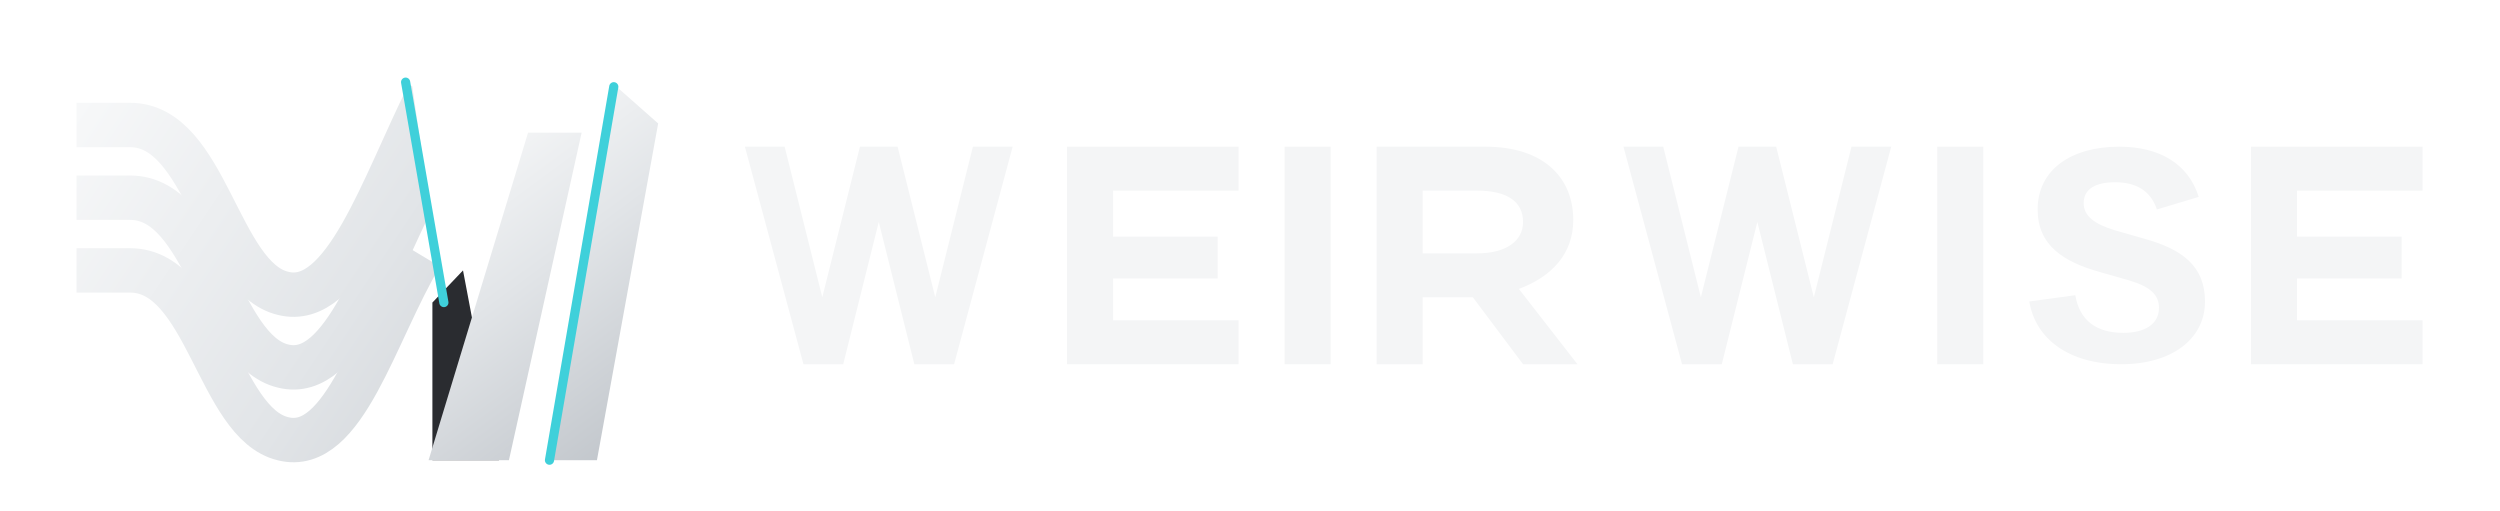
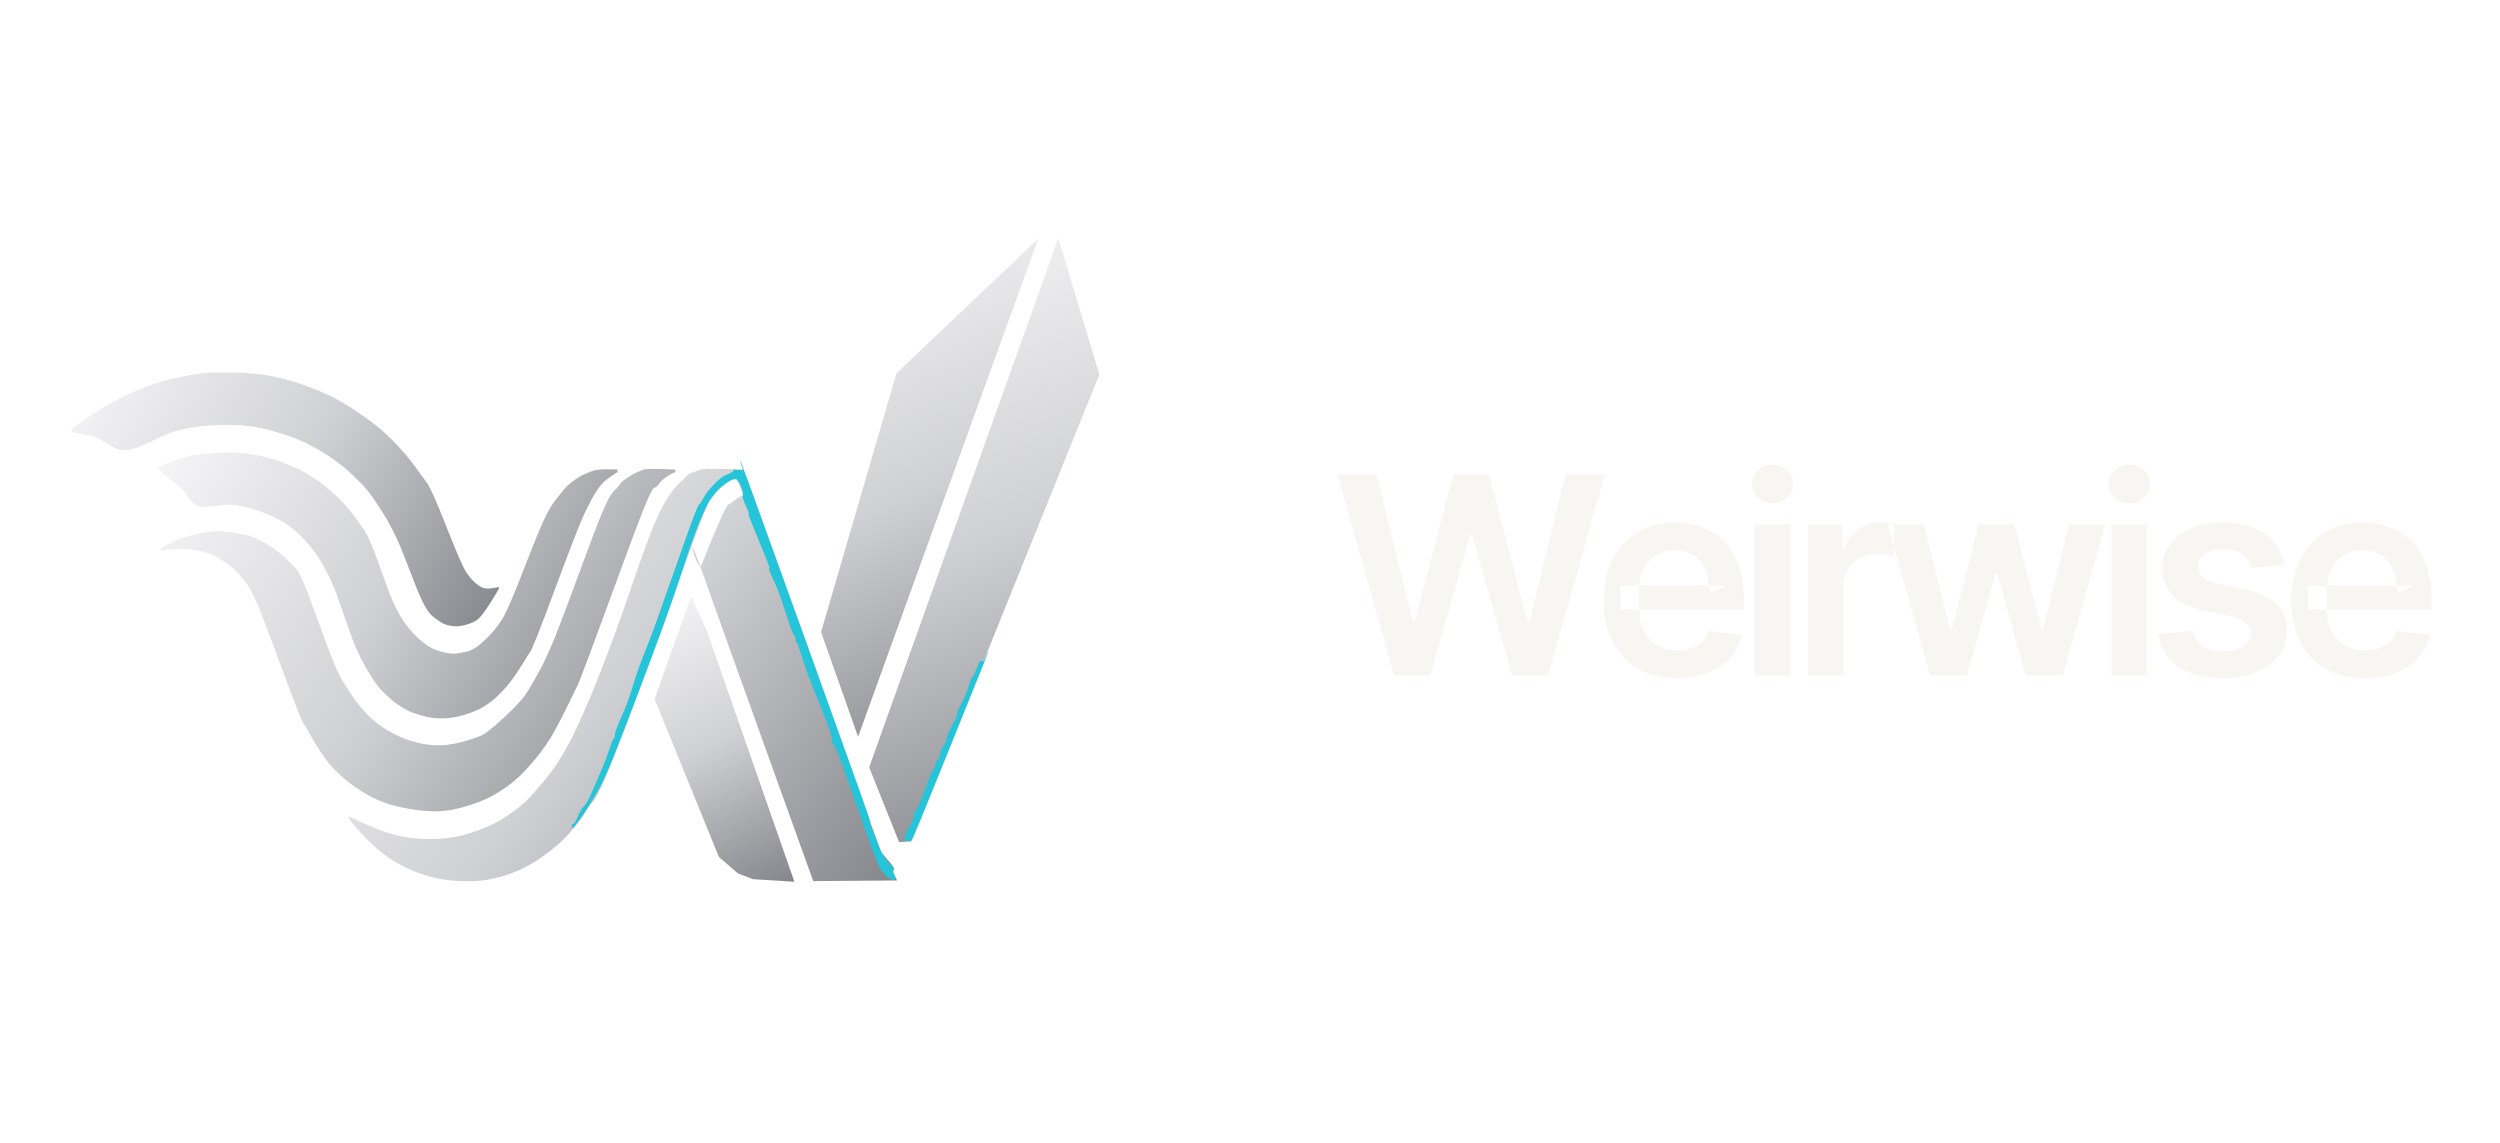
- <svg xmlns="http://www.w3.org/2000/svg" viewBox="0 0 980 200" role="img" aria-labelledby="title desc">
-   <g transform="translate(18 16) scale(0.3)">
-     <defs>
-       <linearGradient id="darkSilver" x1="60" y1="60" x2="780" y2="540" gradientUnits="userSpaceOnUse">
-         <stop offset="0" stop-color="#F7F8F9" />
-         <stop offset="0.5" stop-color="#E2E5E8" />
-         <stop offset="1" stop-color="#C5C9CE" />
-       </linearGradient>
-       <linearGradient id="darkBlade" x1="500" y1="60" x2="860" y2="548" gradientUnits="userSpaceOnUse">
-         <stop offset="0" stop-color="#FFFFFF" />
-         <stop offset="0.45" stop-color="#E2E5E8" />
-         <stop offset="1" stop-color="#B9BEC4" />
-       </linearGradient>
-       <clipPath id="darkPeak">
-         <path d="M 0 0 H 470 L 520 342 V 560 H 0 Z" />
-       </clipPath>
-     </defs>
-     <g clip-path="url(#darkPeak)" fill="none" stroke="url(#darkSilver)" stroke-width="58" stroke-linecap="butt">
-       <path d="M 40 110 H 110 C 210 110 225 310 310 330 C 390 350 440 190 500 70" />
-       <path d="M 40 205 H 110 C 210 205 225 405 310 425 C 390 445 435 285 495 175" />
-       <path d="M 40 300 H 110 C 210 300 225 500 310 520 C 390 540 430 380 490 280" />
-     </g>
-     <path fill="#2A2C30" d="M 505 342 L 545 300 L 592 548 L 505 548 Z" />
-     <path fill="url(#darkBlade)" d="M 500 548 L 630 120 L 700 120 L 605 548 Z" />
-     <path fill="url(#darkBlade)" d="M 655 548 L 740 55 L 800 108 L 720 548 Z" />
-     <path d="M 470 54 L 520 342" fill="none" stroke="#3FD0DA" stroke-width="12" stroke-linecap="round" />
-     <path d="M 742 60 L 658 548" fill="none" stroke="#3FD0DA" stroke-width="12" stroke-linecap="round" />
+ <svg xmlns="http://www.w3.org/2000/svg" viewBox="0 0 210 96" role="img" aria-labelledby="t">
+   <defs>
+     <linearGradient id="lhg0" gradientUnits="userSpaceOnUse" x1="472" y1="296" x2="580" y2="516">
+       <stop offset="0" stop-color="#F6F6F7" />
+       <stop offset=".5" stop-color="#CFD0D3" />
+       <stop offset="1" stop-color="#85868B" />
+     </linearGradient>
+     <linearGradient id="lhg1" gradientUnits="userSpaceOnUse" x1="238" y1="198" x2="659" y2="516">
+       <stop offset="0" stop-color="#F6F6F7" />
+       <stop offset=".5" stop-color="#CFD0D3" />
+       <stop offset="1" stop-color="#85868B" />
+     </linearGradient>
+     <linearGradient id="lhg2" gradientUnits="userSpaceOnUse" x1="92" y1="198" x2="488" y2="462">
+       <stop offset="0" stop-color="#F6F6F7" />
+       <stop offset=".5" stop-color="#CFD0D3" />
+       <stop offset="1" stop-color="#85868B" />
+     </linearGradient>
+     <linearGradient id="lhg3" gradientUnits="userSpaceOnUse" x1="91" y1="186" x2="444" y2="390">
+       <stop offset="0" stop-color="#F6F6F7" />
+       <stop offset=".5" stop-color="#CFD0D3" />
+       <stop offset="1" stop-color="#85868B" />
+     </linearGradient>
+     <linearGradient id="lhg4" gradientUnits="userSpaceOnUse" x1="24" y1="124" x2="352" y2="320">
+       <stop offset="0" stop-color="#F6F6F7" />
+       <stop offset=".5" stop-color="#CFD0D3" />
+       <stop offset="1" stop-color="#85868B" />
+     </linearGradient>
+     <linearGradient id="lhg5" gradientUnits="userSpaceOnUse" x1="600" y1="21" x2="768" y2="404">
+       <stop offset="0" stop-color="#F6F6F7" />
+       <stop offset=".5" stop-color="#CFD0D3" />
+       <stop offset="1" stop-color="#85868B" />
+     </linearGradient>
+     <linearGradient id="lhg6" gradientUnits="userSpaceOnUse" x1="637" y1="20" x2="814" y2="486">
+       <stop offset="0" stop-color="#F6F6F7" />
+       <stop offset=".5" stop-color="#CFD0D3" />
+       <stop offset="1" stop-color="#85868B" />
+     </linearGradient>
+   </defs>
+   <g transform="translate(3.43 17.76) scale(0.10923)">
+     <path fill="url(#lhg0)" fill-rule="evenodd" d="M500.0,296.0L472.0,375.0L521.5,496.5L536.0,509.0L547.5,513.5L579.5,515.5L512.0,322.0Z" />
+     <path fill="url(#lhg1)" fill-rule="evenodd" d="M540.0,198.5C540.0,198.5 518.8,197.7 512.5,198.0C506.2,198.3 504.8,199.5 502.0,200.5C499.2,201.5 499.4,200.6 496.0,204.0C492.6,207.4 486.3,212.9 481.5,221.0C476.7,229.1 473.8,234.8 467.0,252.5C460.2,270.2 448.9,305.0 440.5,327.5C432.1,350.0 423.6,371.6 416.5,387.5C409.4,403.4 404.7,412.6 398.0,423.0C391.3,433.4 382.4,443.5 376.5,450.0C370.6,456.5 367.4,458.4 362.5,462.0C357.6,465.6 352.9,468.7 347.0,471.5C341.1,474.3 333.0,477.2 327.0,479.0C321.0,480.8 316.5,481.4 311.0,482.0C305.5,482.6 299.7,482.8 294.0,482.5C288.3,482.2 282.7,481.7 277.0,480.5C271.3,479.3 266.6,478.0 260.0,475.5C253.4,473.0 237.5,465.5 237.5,465.5C237.5,465.5 235.8,465.1 237.5,467.5C239.2,469.9 243.6,475.5 248.0,480.0C252.4,484.5 258.2,490.2 264.0,494.5C269.8,498.8 276.0,502.5 282.5,505.5C289.0,508.5 296.2,510.9 303.0,512.5C309.8,514.1 316.8,514.8 323.5,515.0C330.2,515.2 336.4,515.1 343.0,514.0C349.6,512.9 356.8,510.8 363.0,508.5C369.2,506.2 374.2,503.6 380.0,500.0C385.8,496.4 392.6,491.2 397.5,487.0C402.4,482.8 405.8,479.0 409.5,474.5C413.2,470.0 414.9,468.9 420.0,460.0C425.1,451.1 424.8,459.5 440.0,421.0C455.2,382.5 498.5,262.2 511.0,229.0C523.5,195.8 512.8,224.5 515.0,221.5C517.2,218.5 521.6,213.6 524.5,211.0C527.4,208.4 530.7,206.8 532.5,206.0C534.3,205.2 535.5,206.0 535.5,206.0C535.5,206.0 540.0,218.0 540.0,218.0C540.0,218.0 533.5,221.8 531.0,224.0C528.5,226.2 528.8,223.5 525.0,231.5C521.2,239.5 510.8,264.7 508.0,272.0C505.2,279.3 493.7,235.0 508.0,275.5C522.3,316.0 594.0,515.0 594.0,515.0C594.0,515.0 658.5,514.5 658.5,514.5C658.5,514.5 656.0,510.2 655.5,508.5C655.0,506.8 656.8,506.4 655.5,504.0C654.2,501.6 649.6,497.3 647.5,494.0C645.4,490.7 660.9,533.2 643.0,484.0C625.1,434.8 540.0,198.5 540.0,198.5Z" />
+     <path fill="url(#lhg2)" fill-rule="evenodd" d="M488.0,198.5C488.0,198.5 473.0,197.8 468.5,198.0C464.0,198.2 463.8,198.4 461.0,199.5C458.2,200.6 454.3,202.5 451.5,204.5C448.7,206.5 447.3,206.9 444.0,211.5C440.7,216.1 439.6,212.8 431.5,232.0C423.4,251.2 404.4,305.2 395.5,327.0C386.6,348.8 382.9,354.2 378.0,363.0C373.1,371.8 371.4,373.6 366.0,379.5C360.6,385.4 350.9,394.2 345.5,398.5C340.1,402.8 338.8,403.1 333.5,405.0C328.2,406.9 320.0,409.2 314.0,410.0C308.0,410.8 303.4,410.8 297.5,410.0C291.6,409.2 284.7,407.5 278.5,405.0C272.3,402.5 265.6,398.6 260.5,395.0C255.4,391.4 251.8,387.8 248.0,383.5C244.2,379.2 241.2,375.5 237.5,369.5C233.8,363.5 231.4,361.5 225.5,347.5C219.6,333.5 207.6,298.3 202.0,285.5C196.4,272.7 195.8,274.8 192.0,270.5C188.2,266.2 183.6,262.5 179.5,259.5C175.4,256.5 171.3,254.3 167.5,252.5C163.7,250.7 162.2,249.6 156.5,248.5C150.8,247.4 140.9,245.6 133.0,246.0C125.1,246.4 115.5,249.0 109.0,251.0C102.5,253.0 96.8,256.3 94.0,258.0C91.2,259.7 92.5,261.0 92.5,261.0C92.5,261.0 104.2,259.2 110.0,259.5C115.8,259.8 122.4,260.9 127.5,262.5C132.6,264.1 136.2,266.0 140.5,269.0C144.8,272.0 149.2,275.0 153.5,280.5C157.8,286.0 159.3,285.2 166.5,302.0C173.7,318.8 190.2,365.2 196.5,381.0C202.8,396.8 200.3,390.4 204.0,397.0C207.7,403.6 213.8,414.1 218.5,420.5C223.2,426.9 227.1,430.8 232.5,435.5C237.9,440.2 244.8,445.0 251.0,448.5C257.2,452.0 262.6,454.4 270.0,456.5C277.4,458.6 287.7,460.4 295.5,461.0C303.3,461.6 309.2,461.5 317.0,460.0C324.8,458.5 334.6,455.3 342.0,452.0C349.4,448.7 355.8,444.4 361.5,440.0C367.2,435.6 371.3,431.5 376.5,425.5C381.7,419.5 387.0,413.1 392.5,404.0C398.0,394.9 404.9,380.7 409.5,371.0C414.1,361.3 411.0,369.7 420.0,346.0C429.0,322.3 454.4,251.6 463.5,229.0C472.6,206.4 471.4,214.8 474.5,210.5C477.6,206.2 479.8,205.2 482.0,203.5C484.2,201.8 488.0,200.5 488.0,200.5C488.0,200.5 488.0,198.5 488.0,198.5Z" />
+     <path fill="url(#lhg3)" fill-rule="evenodd" d="M91.0,196.5C91.0,196.5 88.2,196.2 91.0,199.0C93.8,201.8 103.0,208.4 108.0,213.0C113.0,217.6 114.8,224.4 121.0,226.5C127.2,228.6 138.4,225.1 145.5,225.5C152.6,225.9 157.4,227.2 163.5,229.0C169.6,230.8 176.6,233.7 182.0,236.5C187.4,239.3 191.4,242.0 196.0,246.0C200.6,250.0 205.8,255.8 209.5,260.5C213.2,265.2 215.2,268.8 218.0,274.0C220.8,279.2 222.4,281.7 226.5,292.0C230.6,302.3 237.4,324.3 242.5,336.0C247.6,347.7 252.8,355.7 257.0,362.0C261.2,368.3 264.8,370.9 268.0,374.0C271.2,377.1 273.5,378.6 276.5,380.5C279.5,382.4 281.8,384.0 286.0,385.5C290.2,387.0 296.2,388.9 301.5,389.5C306.8,390.1 312.3,390.0 318.0,389.0C323.7,388.0 330.5,385.8 335.5,383.5C340.5,381.2 343.8,379.0 348.0,375.5C352.2,372.0 356.2,367.9 360.5,362.5C364.8,357.1 370.0,348.9 373.5,343.0C377.0,337.1 375.3,342.4 381.5,327.0C387.7,311.6 403.7,267.8 410.5,250.5C417.3,233.2 418.9,230.4 422.5,223.5C426.1,216.6 428.5,212.8 432.0,209.0C435.5,205.2 443.5,200.5 443.5,200.5C443.5,200.5 443.5,198.5 443.5,198.5C443.5,198.5 433.3,198.1 429.5,198.5C425.7,198.9 423.7,199.7 420.5,201.0C417.3,202.3 413.8,204.0 410.5,206.5C407.2,209.0 404.5,210.8 400.5,216.0C396.5,221.2 392.9,224.2 386.5,238.0C380.1,251.8 367.9,285.0 362.0,298.5C356.1,312.0 355.5,312.9 351.0,319.0C346.5,325.1 339.8,331.6 335.0,335.0C330.2,338.4 326.3,338.8 322.5,339.5C318.7,340.2 316.2,340.4 312.0,339.5C307.8,338.6 302.3,337.2 297.5,334.0C292.7,330.8 287.4,326.1 283.0,320.5C278.6,314.9 275.7,310.9 271.0,300.5C266.3,290.1 259.1,267.8 255.0,258.0C250.9,248.2 250.8,248.2 246.5,242.0C242.2,235.8 235.8,227.1 229.0,220.5C222.2,213.9 214.4,207.5 206.0,202.5C197.6,197.5 187.8,193.3 178.5,190.5C169.2,187.7 160.2,186.1 150.5,185.5C140.8,184.9 128.0,186.2 120.5,187.0C113.0,187.8 110.4,188.9 105.5,190.5C100.6,192.1 91.0,196.5 91.0,196.5Z" />
+     <path fill="url(#lhg4)" fill-rule="evenodd" d="M23.5,167.5C23.5,167.5 24.5,170.0 24.5,170.0C24.5,170.0 34.6,171.2 41.5,173.5C48.4,175.8 55.9,184.2 66.0,183.5C76.1,182.8 91.2,172.7 102.0,169.5C112.8,166.3 120.8,165.2 131.0,164.5C141.2,163.8 152.7,164.0 163.0,165.5C173.3,167.0 184.7,170.6 193.0,173.5C201.3,176.4 207.2,179.8 213.0,183.0C218.8,186.2 223.0,189.2 227.5,192.5C232.0,195.8 235.5,198.6 240.0,203.0C244.5,207.4 249.0,211.2 254.5,219.0C260.0,226.8 266.5,236.5 273.0,250.0C279.5,263.5 288.1,289.2 293.5,300.0C298.9,310.8 301.4,311.3 305.5,314.5C309.6,317.7 313.8,318.7 318.0,319.0C322.2,319.3 327.4,318.0 331.0,316.5C334.6,315.0 336.1,314.2 339.5,310.0C342.9,305.8 349.5,295.0 351.5,291.5C353.5,288.0 351.5,289.0 351.5,289.0C351.5,289.0 345.5,290.2 343.0,290.0C340.5,289.8 338.8,289.2 336.5,287.5C334.2,285.8 331.5,283.6 329.0,280.0C326.5,276.4 326.0,276.2 321.5,266.0C317.0,255.8 306.9,229.2 302.0,218.5C297.1,207.8 296.1,207.8 292.0,202.0C287.9,196.2 282.9,189.5 277.5,183.5C272.1,177.5 266.9,172.0 259.5,166.0C252.1,160.0 241.4,152.5 233.0,147.5C224.6,142.5 216.9,139.2 209.0,136.0C201.1,132.8 193.3,130.4 185.5,128.5C177.7,126.6 171.0,125.2 162.0,124.5C153.0,123.8 139.9,123.7 131.5,124.0C123.1,124.3 118.3,125.2 111.5,126.5C104.7,127.8 98.0,129.1 90.5,131.5C83.0,133.9 74.1,137.5 66.5,141.0C58.9,144.5 52.2,148.1 45.0,152.5C37.8,156.9 23.5,167.5 23.5,167.5Z" />
+     <path fill="url(#lhg5)" fill-rule="evenodd" d="M767.0,21.0L658.0,124.5L600.0,323.5L628.5,404.0Z" />
+     <path fill="url(#lhg6)" fill-rule="evenodd" d="M782.5,20.5L637.0,427.5L660.0,485.0L669.0,484.5L814.0,125.5Z" />
+     <path fill="#25C4D8" fill-rule="evenodd" d="M725.0,346.0C725.0,346.0 723.1,345.8 722.5,346.0C721.9,346.2 722.3,345.2 721.5,347.0C720.7,348.8 718.5,354.5 717.5,356.5C716.5,358.5 716.5,356.6 715.5,359.0C714.5,361.4 713.2,366.8 711.5,371.0C709.8,375.2 706.2,381.5 705.0,384.5C703.8,387.5 705.2,386.1 704.0,389.0C702.8,391.9 698.9,398.7 697.5,402.0C696.1,405.3 696.3,407.1 695.5,409.0C694.7,410.9 693.2,411.7 692.5,413.5C691.8,415.3 691.6,418.5 691.0,420.0C690.4,421.5 689.7,421.1 689.0,422.5C688.3,423.9 687.8,426.8 687.0,428.5C686.2,430.2 686.5,427.8 684.5,432.5C682.5,437.2 677.2,452.0 675.0,457.0C672.8,462.0 672.2,460.6 671.5,462.5C670.8,464.4 671.5,466.0 670.5,468.5C669.5,471.0 666.6,474.9 665.5,477.5C664.4,480.1 664.0,484.0 664.0,484.0C664.0,484.0 669.0,484.0 669.0,484.0C669.0,484.0 667.2,490.7 676.5,468.0C685.8,445.3 716.9,368.3 725.0,348.0C733.1,327.7 725.0,346.0 725.0,346.0ZM532.5,198.5C532.5,198.5 533.1,199.4 531.5,200.5C529.9,201.6 525.9,202.8 523.0,205.0C520.1,207.2 516.5,211.0 514.0,214.0C511.5,217.0 510.2,219.1 508.0,223.0C505.8,226.9 506.8,221.9 501.0,237.5C495.2,253.1 479.8,297.7 473.0,316.5C466.2,335.3 463.6,340.5 460.0,350.5C456.4,360.5 454.3,368.8 451.5,376.5C448.7,384.2 444.8,392.2 443.0,397.0C441.2,401.8 441.6,403.3 441.0,405.0C440.4,406.7 440.8,403.7 439.5,407.0C438.2,410.3 436.1,417.4 433.0,425.0C429.9,432.6 423.9,446.7 421.0,452.5C418.1,458.3 417.2,457.2 415.5,460.0C413.8,462.8 412.2,467.6 411.0,469.5C409.8,471.4 408.9,470.8 408.5,471.5C408.1,472.2 408.5,474.0 408.5,474.0C408.5,474.0 409.5,474.0 409.5,474.0C409.5,474.0 417.9,463.4 423.0,454.5C428.1,445.6 430.5,443.8 440.0,420.5C449.5,397.2 469.8,343.1 480.0,315.0C490.2,286.9 496.3,266.3 501.5,252.0C506.7,237.7 508.6,234.3 511.0,229.0C513.4,223.7 514.2,222.6 516.0,220.0C517.8,217.4 519.4,215.5 521.5,213.5C523.6,211.5 526.7,209.2 528.5,208.0C530.3,206.8 531.4,206.3 532.5,206.0C533.6,205.7 535.0,206.0 535.0,206.0C535.0,206.0 537.2,208.8 538.0,210.5C538.8,212.2 539.7,214.8 540.0,216.5C540.3,218.2 539.2,218.4 540.0,221.0C540.8,223.6 543.7,229.6 544.5,232.0C545.3,234.4 542.6,229.2 545.0,235.5C547.4,241.8 556.4,263.1 559.0,270.0C561.6,276.9 559.1,273.2 560.5,277.0C561.9,280.8 564.7,285.4 567.5,293.0C570.3,300.6 575.4,316.9 577.5,322.5C579.6,328.1 579.5,325.2 580.0,326.5C580.5,327.8 580.1,329.2 580.5,330.5C580.9,331.8 580.9,329.7 582.5,334.0C584.1,338.3 586.5,347.1 590.0,356.5C593.5,365.9 600.5,382.7 603.5,390.5C606.5,398.3 607.1,400.4 608.0,403.5C608.9,406.6 607.8,405.7 609.0,409.0C610.2,412.3 610.2,409.2 615.5,423.5C620.8,437.8 635.5,480.8 641.0,495.0C646.5,509.2 646.7,506.1 648.5,509.0C650.3,511.9 650.9,511.7 652.0,512.5C653.1,513.3 654.0,513.8 655.0,514.0C656.0,514.2 658.0,513.5 658.0,513.5C658.0,513.5 655.9,509.5 655.5,508.0C655.1,506.5 656.3,506.0 655.5,504.5C654.7,503.0 652.2,501.5 650.5,499.0C648.8,496.5 647.2,494.6 645.0,489.5C642.8,484.4 639.6,475.9 637.0,468.5C634.4,461.1 644.6,487.3 629.5,445.0C614.4,402.7 561.4,255.5 546.5,214.5C531.6,173.5 540.0,199.0 540.0,199.0C540.0,199.0 532.5,198.5 532.5,198.5Z" />
  </g>
-   <g transform="translate(292 57.5) scale(0.82)" fill="#F4F5F6">
-     <path d="M 0 0 L 19 0 L 37 72 L 55 0 L 73 0 L 91 72 L 109 0 L 128 0 L 100 104 L 81 104 L 64 36 L 47 104 L 28 104 Z" />
-     <path d="M 154 0 H 236 V 21 H 176 V 43 H 226 V 63 H 176 V 83 H 236 V 104 H 154 Z" />
-     <path d="M 258 0 H 280 V 104 H 258 Z" />
-     <path d="M 302 0 H 354 C 382 0 396 15 396 35 C 396 51 386 62 370 68 L 398 104 H 372 L 348 72 H 324 V 104 H 302 Z M 324 21 V 51 H 350 C 364 51 372 45 372 36 C 372 26 364 21 350 21 Z" />
-     <path d="M 420 0 L 439 0 L 457 72 L 475 0 L 493 0 L 511 72 L 529 0 L 548 0 L 520 104 L 501 104 L 484 36 L 467 104 L 448 104 Z" />
-     <path d="M 570 0 H 592 V 104 H 570 Z" />
-     <path d="M 657 0 C 634 0 618 11 618 30 C 618 47 630 55 648 60 L 662 64 C 672 67 676 71 676 77 C 676 85 669 89 659 89 C 646 89 638 83 636 71 L 614 74 C 617 92 633 104 658 104 C 682 104 698 92 698 74 C 698 57 687 49 669 44 L 655 40 C 645 37 640 33 640 27 C 640 20 646 17 655 17 C 665 17 672 21 675 30 L 695 24 C 690 8 676 0 657 0 Z" />
-     <path d="M 720 0 H 802 V 21 H 742 V 43 H 792 V 63 H 742 V 83 H 802 V 104 H 720 Z" />
-   </g>
+   <path transform="translate(112.30 21.92) scale(0.58)" fill="#F7F6F3" fill-rule="evenodd" d="M13.52 60L8.28 60L0.08 30.90L5.74 30.90L11.00 52.29L11.25 52.29L16.86 30.90L22.03 30.90L27.60 52.30L27.89 52.30L33.11 30.90L38.81 30.90L30.59 60L25.37 60L19.55 39.61L19.32 39.61L13.52 60Z M49.25 60.43L49.25 60.43Q45.97 60.43 43.59 59.05Q41.20 57.68 39.92 55.16Q38.64 52.64 38.64 49.22L38.64 49.22Q38.64 45.84 39.91 43.29Q41.18 40.74 43.49 39.32Q45.79 37.89 48.92 37.89L48.92 37.89Q50.93 37.89 52.74 38.54Q54.54 39.18 55.94 40.53Q57.34 41.88 58.14 43.96Q58.94 46.04 58.94 48.91L58.94 48.91L58.94 50.51L41.05 50.51L41.05 47.05L56.38 47.05L53.98 48.07Q53.98 46.21 53.41 44.83Q52.84 43.46 51.73 42.68Q50.62 41.89 48.96 41.89L48.96 41.89Q47.30 41.89 46.12 42.68Q44.95 43.46 44.35 44.78Q43.74 46.09 43.74 47.71L43.74 47.71L43.74 50.12Q43.74 52.11 44.43 53.53Q45.13 54.94 46.39 55.68Q47.65 56.43 49.33 56.43L49.33 56.43Q50.42 56.43 51.33 56.11Q52.24 55.80 52.89 55.17Q53.55 54.53 53.90 53.59L53.90 53.59L58.70 54.16Q58.23 56.05 56.97 57.47Q55.71 58.89 53.75 59.66Q51.79 60.43 49.25 60.43Z M65.65 60L60.51 60L60.51 38.16L65.65 38.16L65.65 60ZM63.09 35.10L63.09 35.10Q61.86 35.10 60.98 34.28Q60.10 33.46 60.10 32.30L60.10 32.30Q60.10 31.13 60.98 30.31Q61.86 29.49 63.09 29.49L63.09 29.49Q64.30 29.49 65.18 30.31Q66.06 31.13 66.06 32.29L66.06 32.29Q66.06 33.46 65.18 34.28Q64.30 35.10 63.09 35.10Z M73.37 60L68.24 60L68.24 38.16L73.22 38.16L73.22 41.84L73.45 41.84Q74.04 39.92 75.50 38.90Q76.97 37.87 78.84 37.87L78.84 37.87Q79.25 37.87 79.79 37.91Q80.33 37.95 80.68 38.01L80.68 38.01L80.68 42.73Q80.35 42.62 79.64 42.54Q78.94 42.46 78.29 42.46L78.29 42.46Q76.87 42.46 75.76 43.07Q74.64 43.67 74.01 44.73Q73.37 45.78 73.37 47.19L73.37 47.19L73.37 60Z M91.27 60L85.92 60L79.75 38.16L84.99 38.16L88.83 53.52L89.03 53.52L92.95 38.16L98.13 38.16L102.06 53.46L102.25 53.46L106.04 38.16L111.29 38.16L105.12 60L99.75 60L95.65 45.25L95.38 45.25L91.27 60Z M117.34 60L112.20 60L112.20 38.16L117.34 38.16L117.34 60ZM114.78 35.10L114.78 35.10Q113.55 35.10 112.67 34.28Q111.79 33.46 111.79 32.30L111.79 32.30Q111.79 31.13 112.67 30.31Q113.55 29.49 114.78 29.49L114.78 29.49Q115.99 29.49 116.87 30.31Q117.75 31.13 117.75 32.29L117.75 32.29Q117.75 33.46 116.87 34.28Q115.99 35.10 114.78 35.10Z M137.16 43.96L137.16 43.96L132.49 44.45Q132.19 43.38 131.22 42.55Q130.24 41.72 128.46 41.72L128.46 41.72Q126.86 41.72 125.78 42.42Q124.69 43.13 124.69 44.22L124.69 44.22Q124.69 45.18 125.41 45.79Q126.12 46.41 127.78 46.78L127.78 46.78L131.51 47.56Q134.58 48.20 136.10 49.67Q137.62 51.13 137.62 53.46L137.62 53.46Q137.62 55.51 136.43 57.09Q135.24 58.67 133.14 59.55Q131.04 60.43 128.31 60.43L128.31 60.43Q124.30 60.43 121.87 58.74Q119.44 57.05 118.95 54.04L118.95 54.04L123.97 53.57Q124.30 55.04 125.43 55.79Q126.55 56.54 128.31 56.54L128.31 56.54Q130.14 56.54 131.26 55.79Q132.37 55.04 132.37 53.95L132.37 53.95Q132.37 52.11 129.44 51.45L129.44 51.45L125.71 50.66Q122.57 49.98 121.06 48.45Q119.56 46.91 119.56 44.53L119.56 44.53Q119.56 42.50 120.67 41.02Q121.78 39.53 123.78 38.71Q125.77 37.89 128.39 37.89L128.39 37.89Q132.23 37.89 134.43 39.54Q136.63 41.19 137.16 43.96Z M148.85 60.43L148.85 60.43Q145.56 60.43 143.18 59.05Q140.80 57.68 139.52 55.16Q138.24 52.64 138.24 49.22L138.24 49.22Q138.24 45.84 139.51 43.29Q140.78 40.74 143.08 39.32Q145.39 37.89 148.51 37.89L148.51 37.89Q150.53 37.89 152.33 38.54Q154.14 39.18 155.54 40.53Q156.93 41.88 157.73 43.96Q158.53 46.04 158.53 48.91L158.53 48.91L158.53 50.51L140.64 50.51L140.64 47.05L155.97 47.05L153.57 48.07Q153.57 46.21 153.01 44.83Q152.44 43.46 151.33 42.68Q150.21 41.89 148.55 41.89L148.55 41.89Q146.89 41.89 145.72 42.68Q144.55 43.46 143.94 44.78Q143.34 46.09 143.34 47.71L143.34 47.71L143.34 50.12Q143.34 52.11 144.03 53.53Q144.72 54.94 145.98 55.68Q147.24 56.43 148.92 56.43L148.92 56.43Q150.02 56.43 150.93 56.11Q151.83 55.80 152.49 55.17Q153.14 54.53 153.49 53.59L153.49 53.59L158.30 54.16Q157.83 56.05 156.57 57.47Q155.31 58.89 153.35 59.66Q151.39 60.43 148.85 60.43Z" />
</svg>
